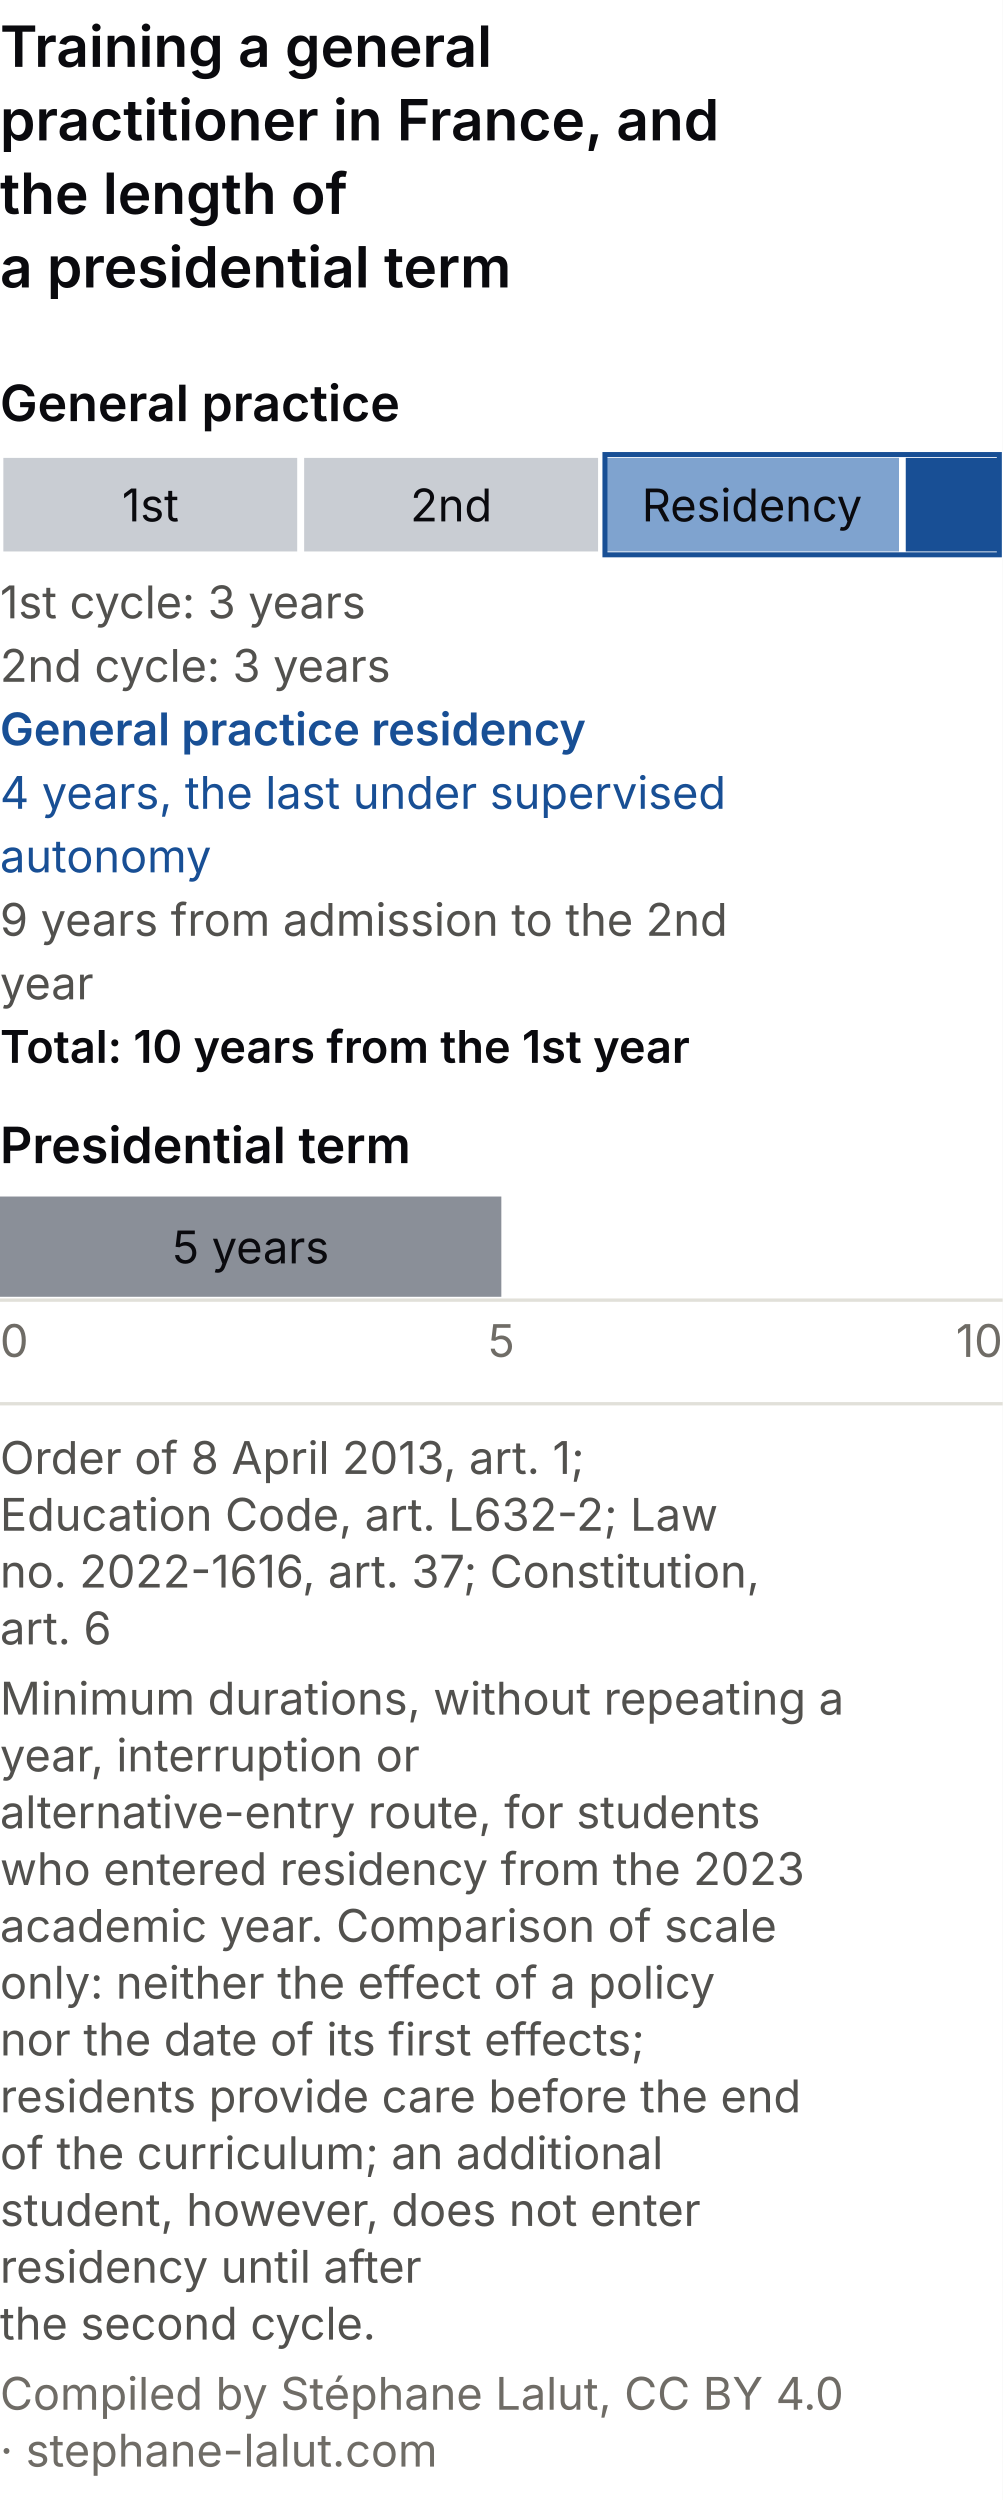
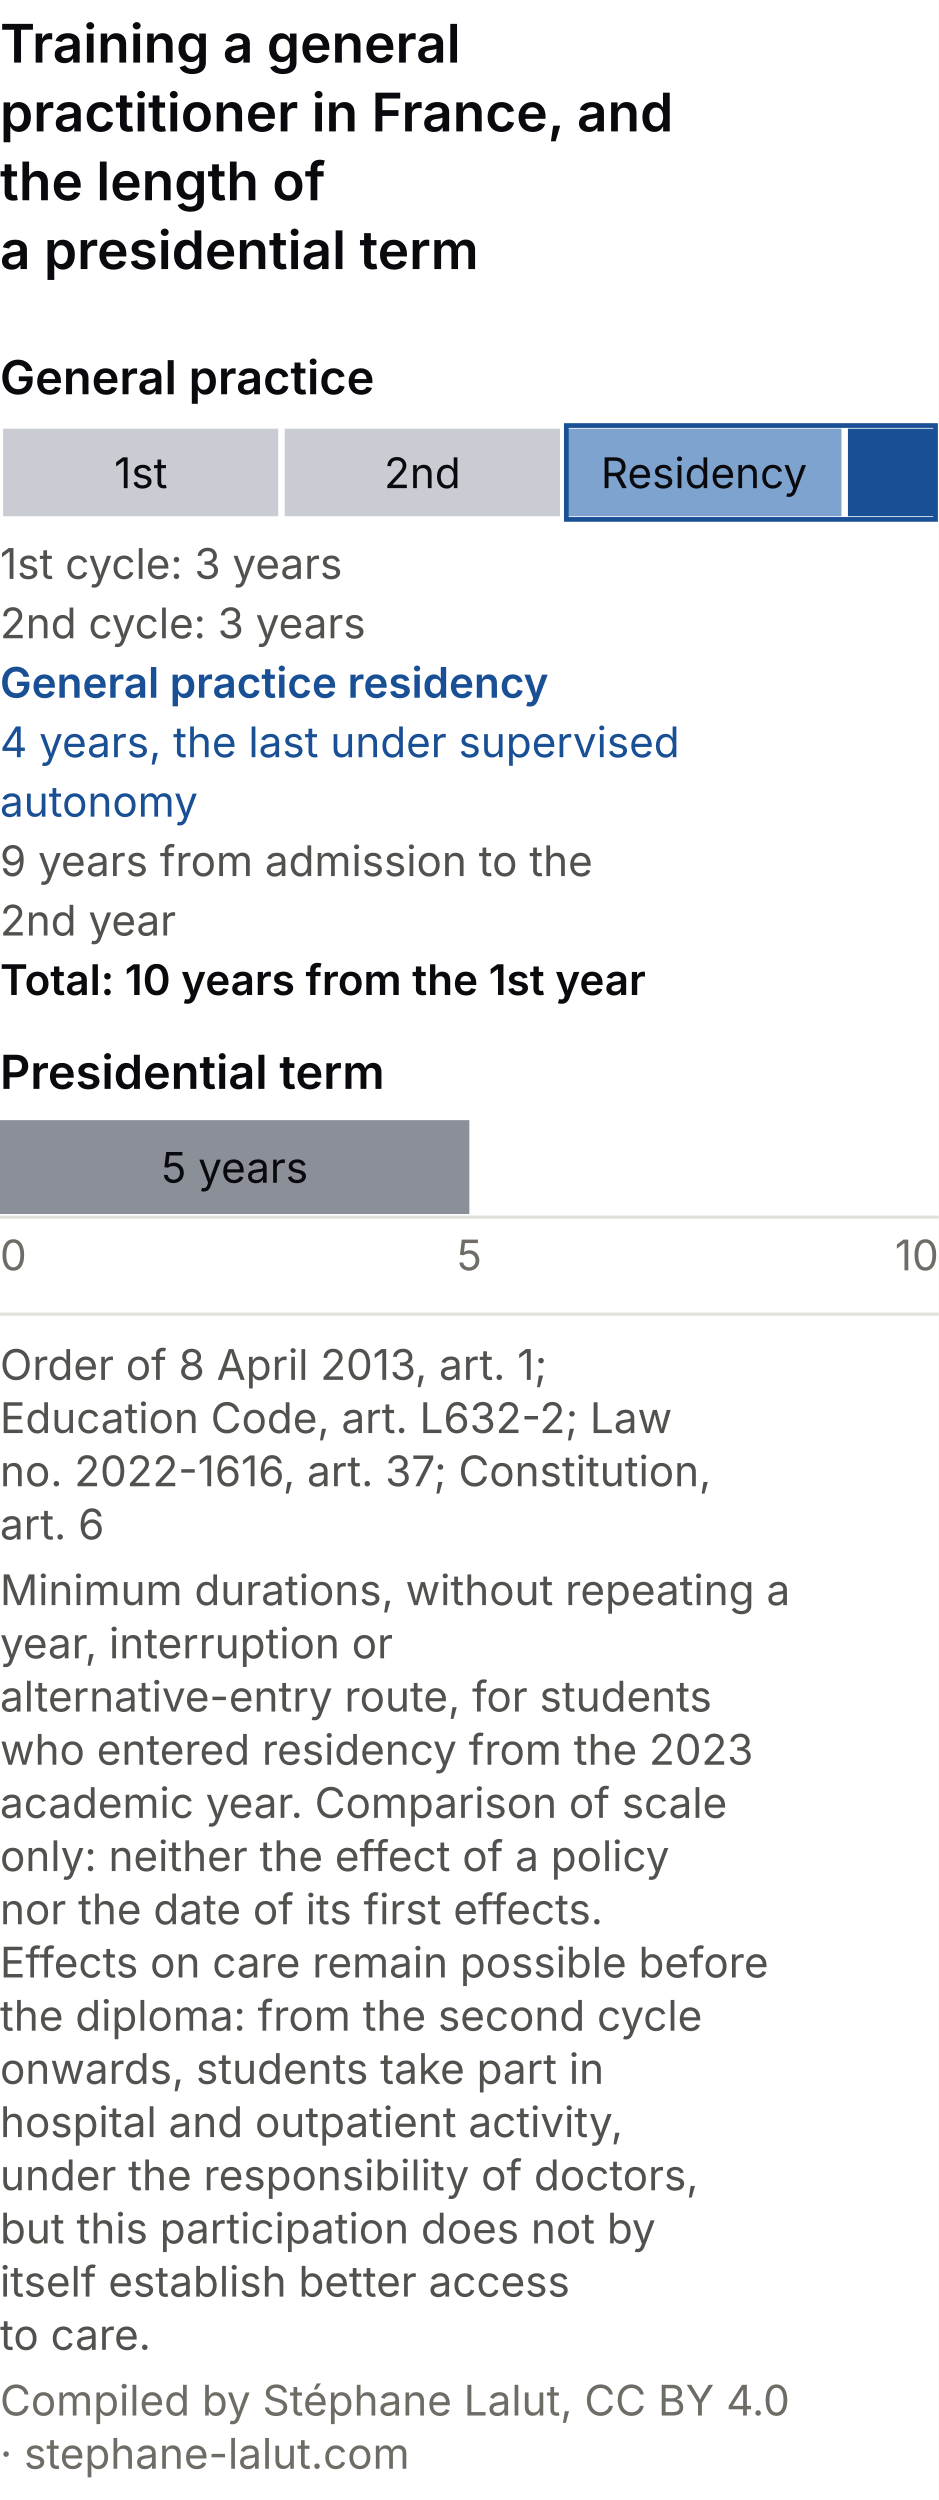
- <svg xmlns="http://www.w3.org/2000/svg" viewBox="0 0 300 748" role="img" font-variant-numeric="tabular-nums" aria-labelledby="dcm-t dcm-d" font-family="system-ui, -apple-system, Segoe UI, sans-serif">
-   <rect width="300" height="748" fill="#ffffff" />
+ <svg xmlns="http://www.w3.org/2000/svg" viewBox="0 0 300 799" role="img" font-variant-numeric="tabular-nums" aria-labelledby="dcm-t dcm-d" font-family="system-ui, -apple-system, Segoe UI, sans-serif">
+   <rect width="300" height="799" fill="#ffffff" />
  <text x="0.0" y="20.0" font-size="17" fill="#0A0A0E" text-anchor="start" font-weight="600">Training a general</text>
  <text x="0.0" y="42.0" font-size="17" fill="#0A0A0E" text-anchor="start" font-weight="600">practitioner in France, and</text>
  <text x="0.0" y="64.0" font-size="17" fill="#0A0A0E" text-anchor="start" font-weight="600">the length of</text>
  <text x="0.0" y="86.0" font-size="17" fill="#0A0A0E" text-anchor="start" font-weight="600">a presidential term</text>
  <text x="0.0" y="126.0" font-size="15" fill="#0A0A0E" text-anchor="start" font-weight="600">General practice</text>
  <rect x="0.0" y="136" width="90.0" height="30" fill="#c9cdd3" stroke="#ffffff" stroke-width="2" />
  <text x="45.0" y="156.0" font-size="13.5" fill="#0A0A0E" text-anchor="middle">1st</text>
  <rect x="90.0" y="136" width="90.0" height="30" fill="#c9cdd3" stroke="#ffffff" stroke-width="2" />
  <text x="135.0" y="156.0" font-size="13.5" fill="#0A0A0E" text-anchor="middle">2nd</text>
  <rect x="180.0" y="136" width="90.0" height="30" fill="#7fa3cf" stroke="#ffffff" stroke-width="2" />
  <text x="225.0" y="156.0" font-size="13.5" fill="#0A0A0E" text-anchor="middle">Residency</text>
  <rect x="270.0" y="136" width="30.0" height="30" fill="#184f95" stroke="#ffffff" stroke-width="2" />
  <rect x="181.0" y="136" width="118.0" height="30" fill="none" stroke="#184f95" stroke-width="1.5" />
  <text class="val" x="0.0" y="185.0" font-size="13.5" fill="#52514e" text-anchor="start">1st cycle: 3 years</text>
  <text class="val" x="0.0" y="204.0" font-size="13.5" fill="#52514e" text-anchor="start">2nd cycle: 3 years</text>
  <text class="val" x="0.0" y="223.0" font-size="13.5" fill="#184f95" text-anchor="start" font-weight="600">General practice residency</text>
  <text class="val" x="0.0" y="242.0" font-size="13.5" fill="#184f95" text-anchor="start">4 years, the last under supervised</text>
  <text class="val" x="0.0" y="261.0" font-size="13.5" fill="#184f95" text-anchor="start">autonomy</text>
-   <text class="val" x="0.0" y="280.0" font-size="13.5" fill="#52514e" text-anchor="start">9 years from admission to the 2nd</text>
-   <text class="val" x="0.0" y="299.0" font-size="13.5" fill="#52514e" text-anchor="start">year</text>
+   <text class="val" x="0.0" y="280.0" font-size="13.5" fill="#52514e" text-anchor="start">9 years from admission to the</text>
+   <text class="val" x="0.0" y="299.0" font-size="13.5" fill="#52514e" text-anchor="start">2nd year</text>
  <text class="val" x="0.0" y="318.0" font-size="13.5" fill="#0A0A0E" text-anchor="start" font-weight="600">Total: 10 years from the 1st year</text>
  <text x="0.0" y="348.0" font-size="15" fill="#0A0A0E" text-anchor="start" font-weight="600">Presidential term</text>
  <rect x="0" y="358" width="150.0" height="30" fill="#8a8f98" />
  <text class="val" x="75.0" y="378.0" font-size="13.5" fill="#0A0A0E" text-anchor="middle">5 years</text>
  <line x1="0" y1="389" x2="300" y2="389" stroke="#e1e0d9" />
  <text x="0.0" y="406.0" font-size="13.5" fill="#6f6c66" text-anchor="start">0</text>
  <text x="150.0" y="406.0" font-size="13.5" fill="#6f6c66" text-anchor="middle">5</text>
  <text x="300.0" y="406.0" font-size="13.5" fill="#6f6c66" text-anchor="end">10</text>
  <line x1="0" y1="420.0" x2="300" y2="420.0" stroke="#e1e0d9" />
  <text class="pied-source" x="0.0" y="441.0" font-size="13.5" fill="#52514e" text-anchor="start">Order of 8 April 2013, art. 1;</text>
  <text class="pied-source" x="0.0" y="458.0" font-size="13.5" fill="#52514e" text-anchor="start">Education Code, art. L632-2; Law</text>
  <text class="pied-source" x="0.0" y="475.0" font-size="13.5" fill="#52514e" text-anchor="start">no. 2022-1616, art. 37; Constitution,</text>
  <text class="pied-source" x="0.0" y="492.0" font-size="13.5" fill="#52514e" text-anchor="start">art. 6</text>
  <text class="pied-note" x="0.0" y="513.0" font-size="13.5" fill="#52514e" text-anchor="start">Minimum durations, without repeating a</text>
  <text class="pied-note" x="0.0" y="530.0" font-size="13.5" fill="#52514e" text-anchor="start">year, interruption or</text>
  <text class="pied-note" x="0.0" y="547.0" font-size="13.5" fill="#52514e" text-anchor="start">alternative-entry route, for students</text>
  <text class="pied-note" x="0.0" y="564.0" font-size="13.5" fill="#52514e" text-anchor="start">who entered residency from the 2023</text>
  <text class="pied-note" x="0.0" y="581.0" font-size="13.5" fill="#52514e" text-anchor="start">academic year. Comparison of scale</text>
  <text class="pied-note" x="0.0" y="598.0" font-size="13.5" fill="#52514e" text-anchor="start">only: neither the effect of a policy</text>
-   <text class="pied-note" x="0.0" y="615.0" font-size="13.5" fill="#52514e" text-anchor="start">nor the date of its first effects;</text>
-   <text class="pied-note" x="0.0" y="632.0" font-size="13.5" fill="#52514e" text-anchor="start">residents provide care before the end</text>
-   <text class="pied-note" x="0.0" y="649.0" font-size="13.5" fill="#52514e" text-anchor="start">of the curriculum; an additional</text>
-   <text class="pied-note" x="0.0" y="666.0" font-size="13.5" fill="#52514e" text-anchor="start">student, however, does not enter</text>
-   <text class="pied-note" x="0.0" y="683.0" font-size="13.5" fill="#52514e" text-anchor="start">residency until after</text>
-   <text class="pied-note" x="0.0" y="700.0" font-size="13.5" fill="#52514e" text-anchor="start">the second cycle.</text>
-   <text class="pied-licence" x="0.0" y="721.0" font-size="13.5" fill="#6f6c66" text-anchor="start">Compiled by Stéphane Lalut, CC BY 4.0</text>
-   <text class="pied-licence" x="0.0" y="738.0" font-size="13.5" fill="#6f6c66" text-anchor="start">· stephane-lalut.com</text>
+   <text class="pied-note" x="0.0" y="615.0" font-size="13.5" fill="#52514e" text-anchor="start">nor the date of its first effects.</text>
+   <text class="pied-note" x="0.0" y="632.0" font-size="13.5" fill="#52514e" text-anchor="start">Effects on care remain possible before</text>
+   <text class="pied-note" x="0.0" y="649.0" font-size="13.5" fill="#52514e" text-anchor="start">the diploma: from the second cycle</text>
+   <text class="pied-note" x="0.0" y="666.0" font-size="13.5" fill="#52514e" text-anchor="start">onwards, students take part in</text>
+   <text class="pied-note" x="0.0" y="683.0" font-size="13.5" fill="#52514e" text-anchor="start">hospital and outpatient activity,</text>
+   <text class="pied-note" x="0.0" y="700.0" font-size="13.5" fill="#52514e" text-anchor="start">under the responsibility of doctors,</text>
+   <text class="pied-note" x="0.0" y="717.0" font-size="13.5" fill="#52514e" text-anchor="start">but this participation does not by</text>
+   <text class="pied-note" x="0.0" y="734.0" font-size="13.5" fill="#52514e" text-anchor="start">itself establish better access</text>
+   <text class="pied-note" x="0.0" y="751.0" font-size="13.5" fill="#52514e" text-anchor="start">to care.</text>
+   <text class="pied-licence" x="0.0" y="772.0" font-size="13.5" fill="#6f6c66" text-anchor="start">Compiled by Stéphane Lalut, CC BY 4.0</text>
+   <text class="pied-licence" x="0.0" y="789.0" font-size="13.5" fill="#6f6c66" text-anchor="start">· stephane-lalut.com</text>
</svg>
